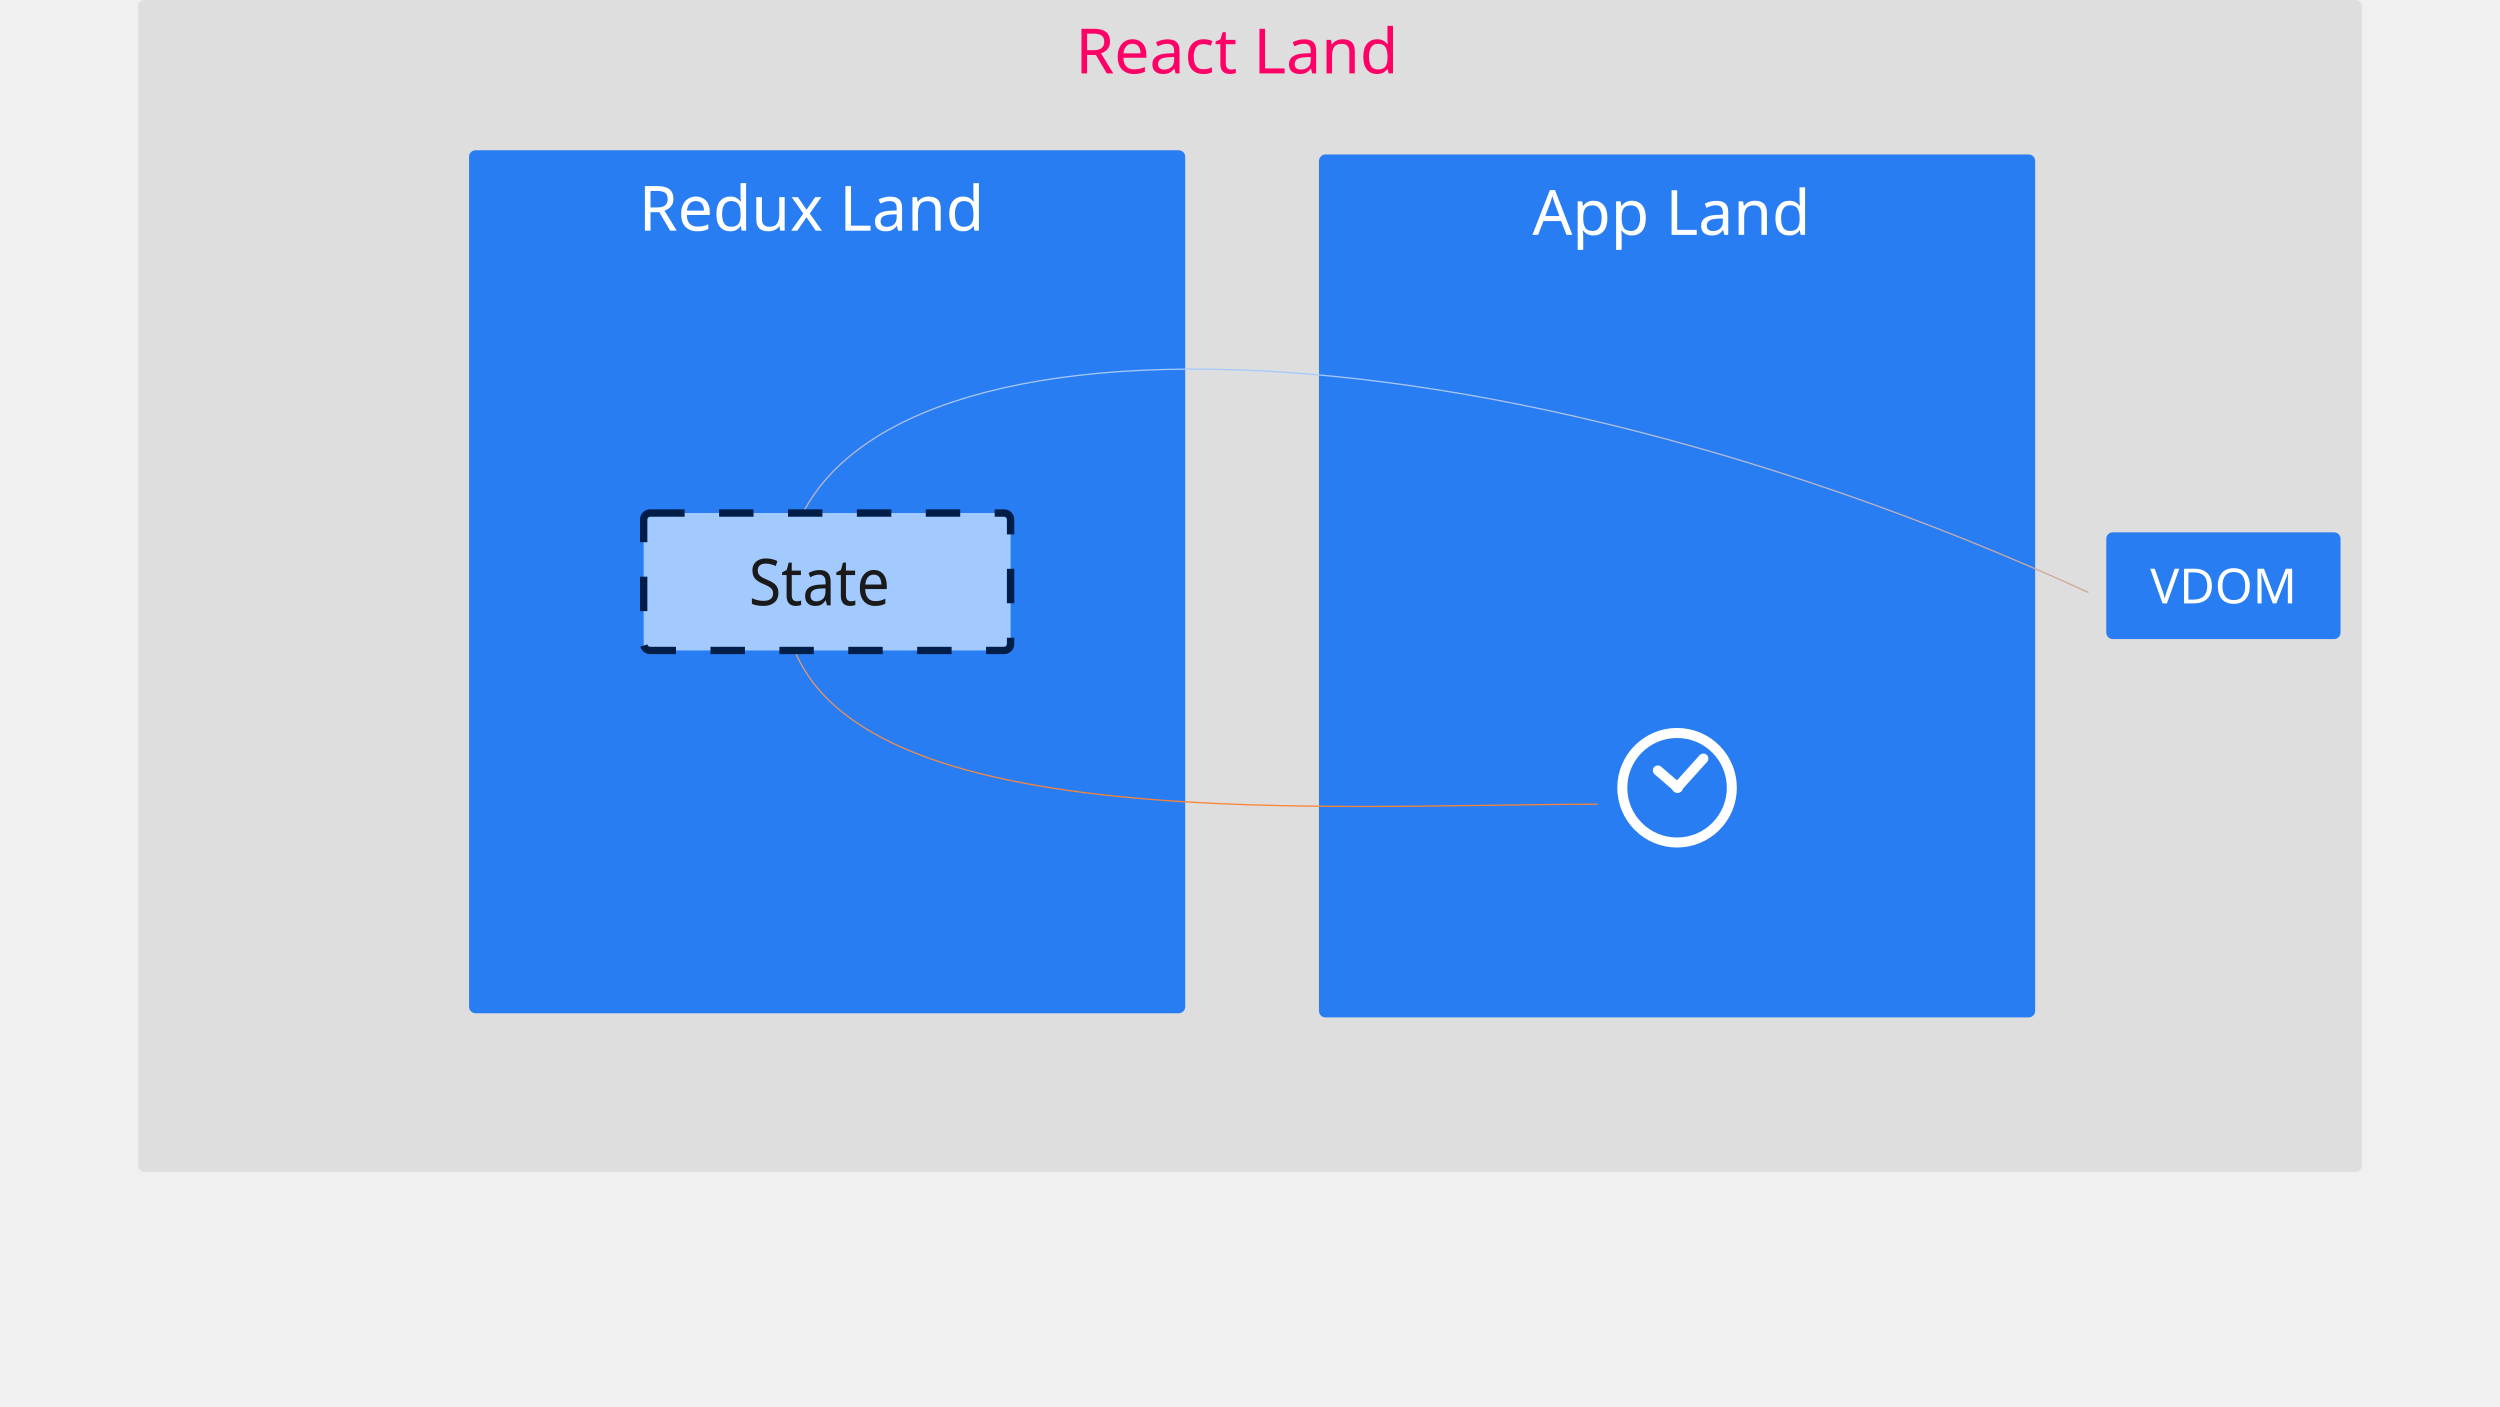
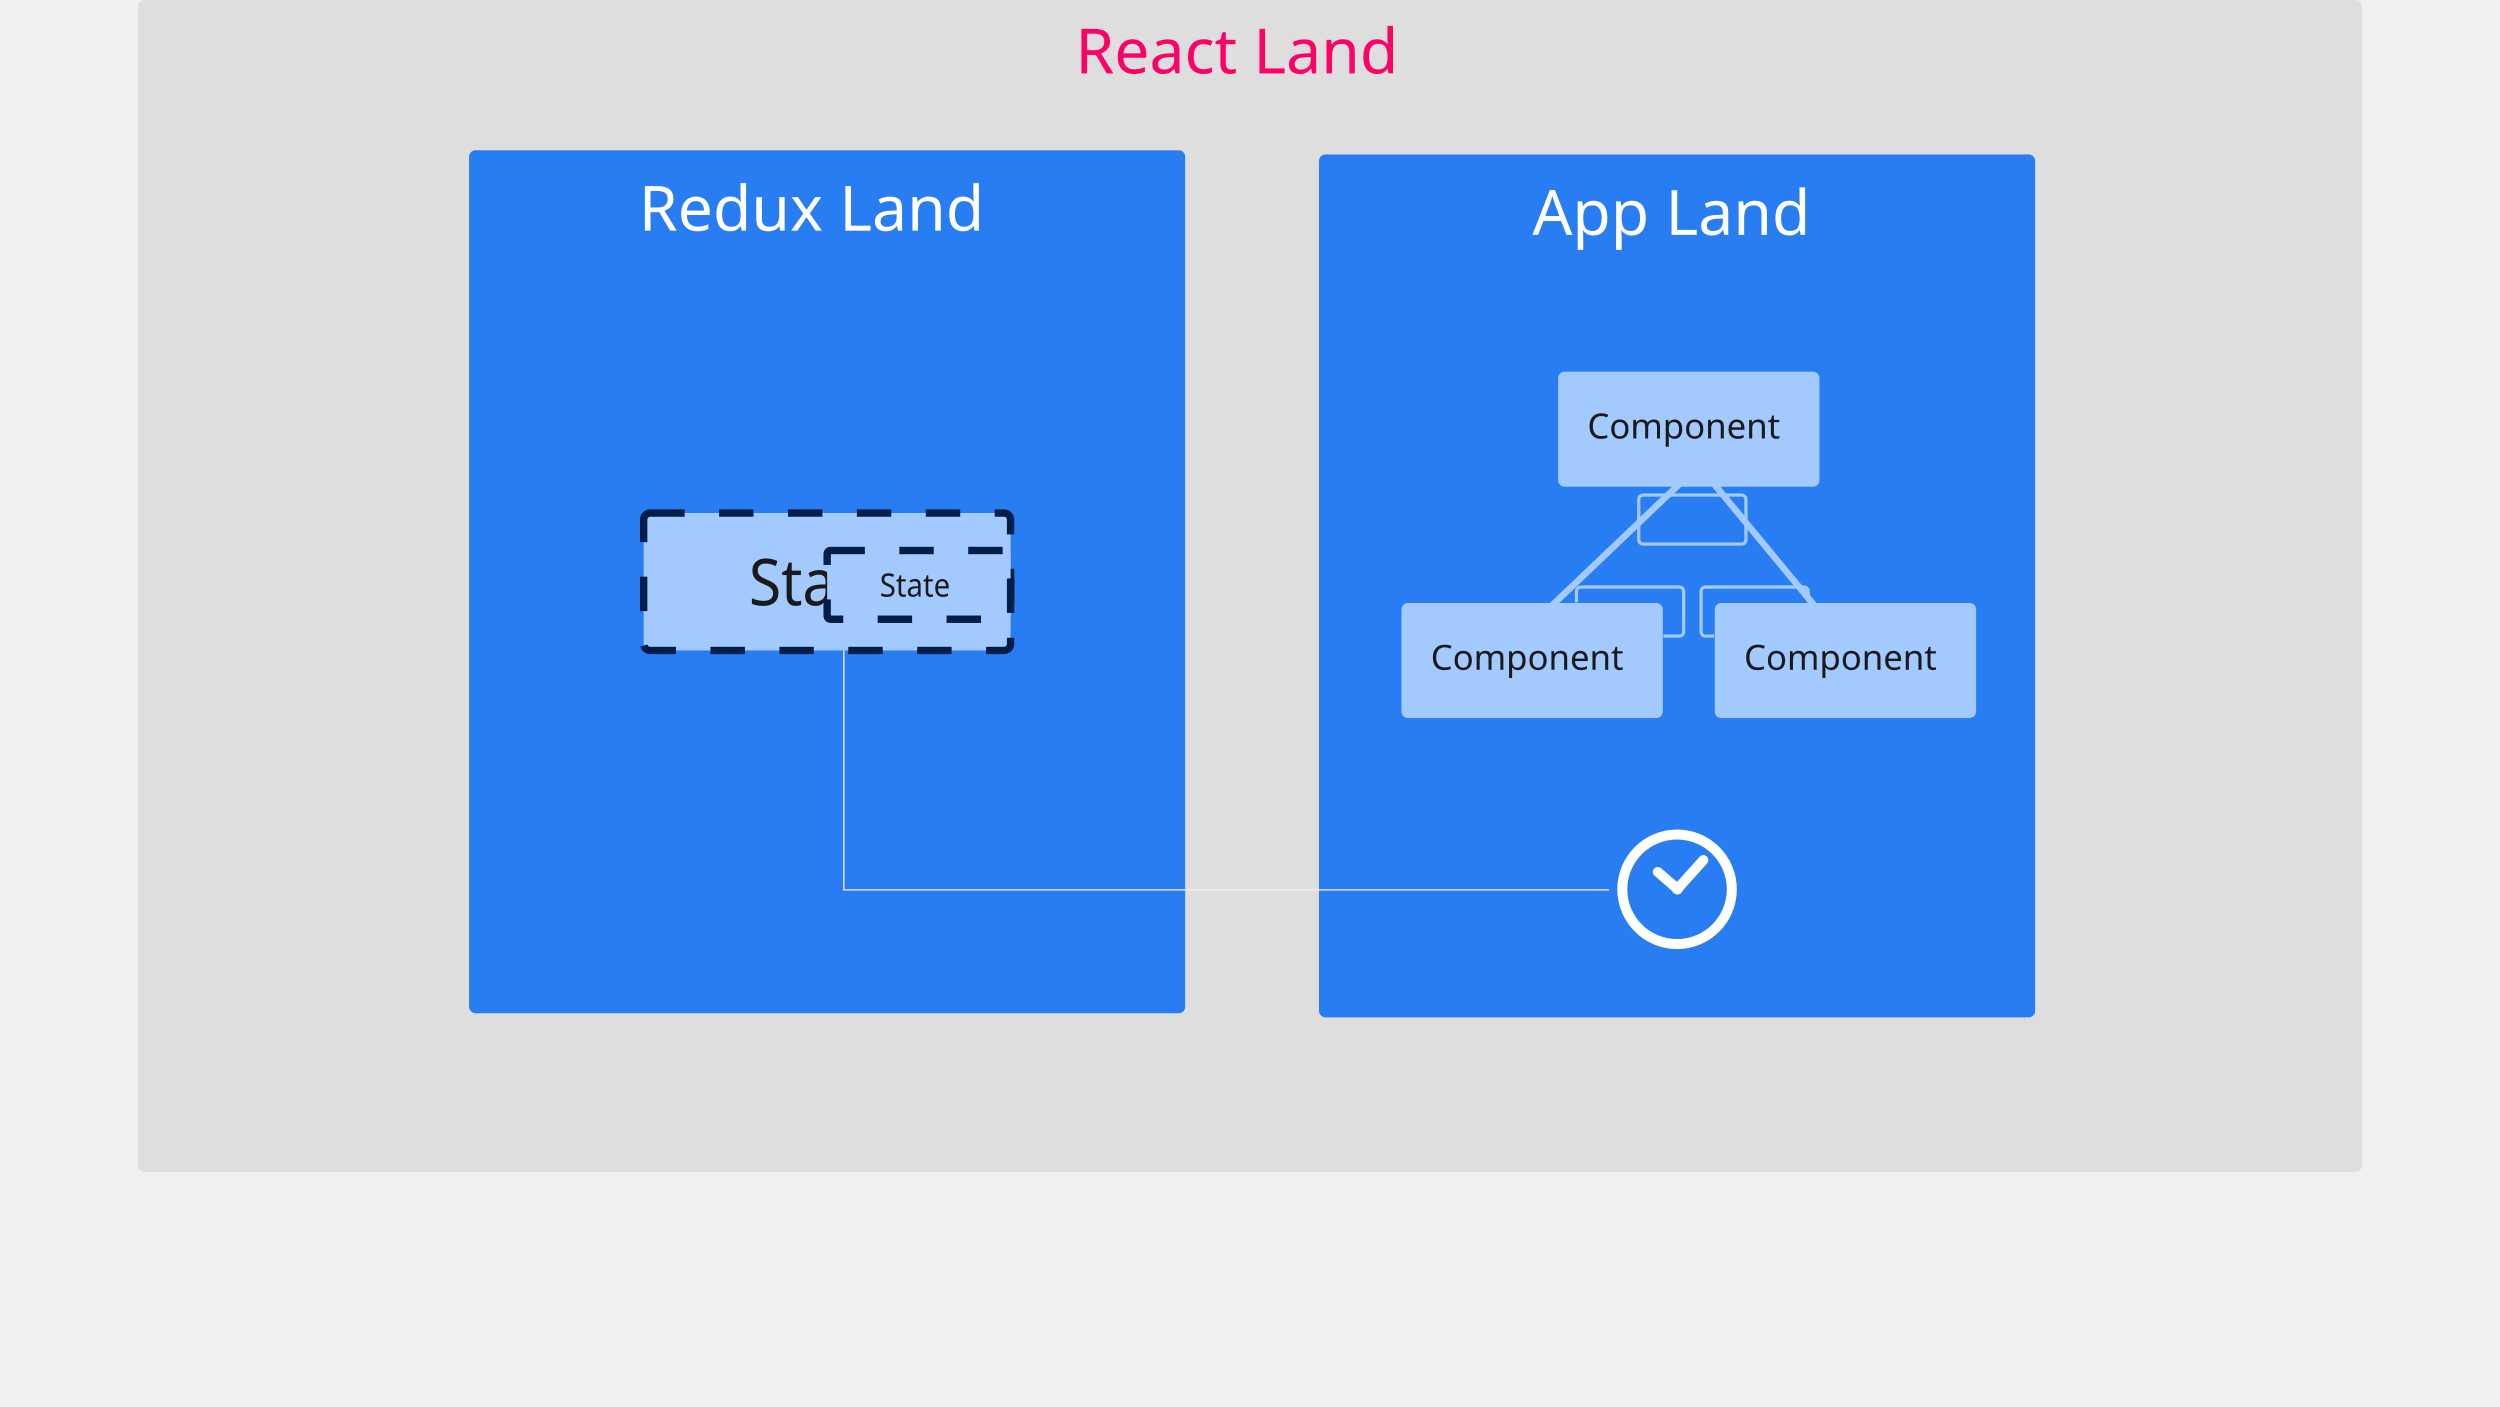
<svg xmlns="http://www.w3.org/2000/svg" xmlns:xlink="http://www.w3.org/1999/xlink" width="1920" height="1080" viewBox="0 0 508 285.75" id="svg8">
  <defs id="defs5176">
    <linearGradient id="linearGradient6935">
      <stop offset="0" id="stop6931" stop-color="#ff7f2a" />
      <stop offset="1" id="stop6933" stop-color="#a3caff" />
    </linearGradient>
    <linearGradient xlink:href="#linearGradient6935" id="linearGradient6937" x1="294.039" y1="165.38" x2="293.801" y2="70.759" gradientUnits="userSpaceOnUse" />
-     <linearGradient xlink:href="#linearGradient6935" id="linearGradient6940" gradientUnits="userSpaceOnUse" x1="294.039" y1="165.38" x2="293.801" y2="70.759" gradientTransform="matrix(.9972 0 0 .9972 -3.104 2.953)" />
+     <linearGradient xlink:href="#linearGradient6935" id="linearGradient6940" gradientUnits="userSpaceOnUse" x1="294.039" y1="165.38" x2="293.801" y2="70.759" gradientTransform="translate(-3.104 2.953) scale(.9972)" />
  </defs>
  <style id="style4586">.appland{stroke-width:1;fill:#287df2;fill-opacity:1}.fwland{stroke-opacity:1;fill-opacity:1;stroke:none;fill:#dedede}.component{stroke-dasharray:7,7;stroke-dashoffset:0;stroke-width:1.5;stroke-linecap:butt;stroke:#001e47;fill:#a3caff}</style>
  <rect class="fwland" ry="1.323" x="28.046" height="238.125" width="451.908" id="rect4921" fill="#dedede" stroke-width="1.323" />
  <text word-spacing="0" letter-spacing="0" font-size="10.583" font-weight="400" style="line-height:6.615px" x="218.52" y="14.915" id="text4925" font-family="sans-serif" fill="#f06" stroke-width=".265">
    <tspan font-size="12.7" id="tspan4923" x="218.52" y="14.915">React Land</tspan>
  </text>
  <rect class="appland" ry="1.323" y="30.532" x="95.313" height="175.357" width="145.521" id="rect4927" fill="#287df2" />
  <rect id="rect4929" width="145.521" height="175.357" x="268.018" y="31.384" ry="1.323" class="appland" fill="#287df2" />
  <text word-spacing="0" letter-spacing="0" font-size="10.583" font-weight="400" style="line-height:6.615px" x="129.807" y="46.872" id="text4943" font-family="sans-serif" fill="#fff" stroke-width=".265">
    <tspan font-size="12.7" id="tspan4941" x="129.807" y="46.872">Redux Land</tspan>
  </text>
  <text word-spacing="0" letter-spacing="0" font-size="10.583" font-weight="400" style="line-height:6.615px" x="311.391" y="47.724" id="text4947" font-family="sans-serif" fill="#fff" stroke-width=".265">
    <tspan font-size="12.7" id="tspan4945" x="311.391" y="47.724">App Land</tspan>
  </text>
-   <g transform="translate(62.97 -11.25)" id="g7749">
-     <rect class="side-effect" ry="1.323" y="119.419" x="365.026" height="21.693" width="47.604" id="rect5870-6-3" fill="#287df2" stroke-width="1.323" stroke-linecap="square" stroke-linejoin="round" paint-order="stroke fill markers" />
-     <text word-spacing="0" letter-spacing="0" font-size="10.583" font-weight="400" style="line-height:6.615px" x="373.947" y="133.861" id="text5864" font-family="sans-serif" fill="#fff" stroke-width="1.323" stroke-linecap="square" paint-order="stroke fill markers">
-       <tspan font-size="9.878" id="tspan5862" x="373.947" y="133.861" style="line-height:1.72px" paint-order="stroke fill markers">VDOM</tspan>
+   <circle id="circle4499" cx="340.779" cy="180.706" r="11.129" fill="none" stroke="#fff" stroke-width="2.036" stroke-linecap="round" paint-order="stroke fill markers" />
+   <path id="path4501" d="M340.779 180.708l5.344-5.933" class="time-min" fill="none" stroke="#fff" stroke-width="2.036" stroke-linecap="round" />
+   <path id="path4503" d="M340.95 180.708l-4.074-3.512" class="time-hour" fill="none" stroke="#fff" stroke-width="2.036" stroke-linecap="round" />
+   <g id="g7123" class="hidden output" fill="#287df2" stroke="#a3caff">
+     <g id="g6384" transform="matrix(.3977 0 0 .3977 234.664 59.65)" stroke-width="3.326">
+       <rect id="rect6378" width="53.111" height="23.382" x="216.259" y="150.792" ry="1.325" stroke-linecap="round" stroke-linejoin="round" paint-order="stroke fill markers" />
+     </g>
+     <g transform="matrix(.3977 0 0 .3977 259.981 59.65)" id="g6392" stroke-width="3.326">
+       <rect ry="1.325" y="150.792" x="216.259" height="23.382" width="53.111" id="rect6386" stroke-linecap="round" stroke-linejoin="round" paint-order="stroke fill markers" />
+     </g>
+     <rect ry=".527" y="100.926" x="333.327" height="9.299" width="21.122" id="rect6394" stroke-width="1.323" stroke-linecap="round" stroke-linejoin="round" paint-order="stroke fill markers" />
+   </g>
+   <g transform="translate(68.515 -28.268)" id="g6320">
+     <rect ry="1.325" y="150.792" x="216.259" height="23.382" width="53.111" id="rect6314" fill="#a3caff" stroke="#287df2" stroke-width=".256" stroke-linecap="round" stroke-linejoin="round" paint-order="stroke fill markers" />
+     <text id="text6318" y="164.367" x="222.211" style="line-height:6.615px" font-weight="400" font-size="7.056" font-family="sans-serif" letter-spacing="0" word-spacing="0" stroke-width=".265">
+       <tspan y="164.367" x="222.211" id="tspan6316" fill="#1a1a1a">Component</tspan>
    </text>
  </g>
-   <path class="stream" id="path6928" d="M324.544 163.419c-57.58 0-164.89 7.944-165.248-42.585-.427-60.221 130.988-61.831 264.985-.482" fill="none" stroke="url(#linearGradient6940)" stroke-width=".264" stroke-linecap="round" stroke-linejoin="round" stroke-miterlimit="10" paint-order="stroke fill markers" />
+   <g id="g6328" transform="translate(132.175 -28.268)">
+     <rect id="rect6322" width="53.111" height="23.382" x="216.259" y="150.792" ry="1.325" fill="#a3caff" stroke="#287df2" stroke-width=".256" stroke-linecap="round" stroke-linejoin="round" paint-order="stroke fill markers" />
+     <text style="line-height:6.615px" x="222.211" y="164.367" id="text6326" font-weight="400" font-size="7.056" font-family="sans-serif" letter-spacing="0" word-spacing="0" stroke-width=".265">
+       <tspan id="tspan6324" x="222.211" y="164.367" fill="#1a1a1a">Component</tspan>
+     </text>
+   </g>
+   <g id="g6304" transform="translate(100.345 -75.27)">
+     <rect id="rect6298" width="53.111" height="23.382" x="216.259" y="150.792" ry="1.325" fill="#a3caff" stroke="#287df2" stroke-width=".256" stroke-linecap="round" stroke-linejoin="round" paint-order="stroke fill markers" />
+     <text style="line-height:6.615px" x="222.211" y="164.367" id="text6302" font-weight="400" font-size="7.056" font-family="sans-serif" letter-spacing="0" word-spacing="0" stroke-width=".265">
+       <tspan id="tspan6300" x="222.211" y="164.367" fill="#1a1a1a">Component</tspan>
+     </text>
+   </g>
+   <path d="M341.709 97.926l-27.192 25.912" id="path6431" fill="none" fill-rule="evenodd" stroke="#a3caff" stroke-width="1.323" />
+   <path d="M347.147 96.966l24.313 29.43" id="path6433" fill="none" fill-rule="evenodd" stroke="#a3caff" stroke-width="1.323" />
+   <path d="M326.937 180.823H171.466v-51.184" id="path7095" class="stream" fill="none" fill-rule="evenodd" stroke="#ffe9e9" stroke-width=".265" />
  <g id="g7709" transform="translate(0 -12.102)">
    <rect class="component" y="116.35" x="130.795" height="27.926" width="74.557" id="rect7703" ry="1.323" fill="#a3caff" stroke="#001e47" stroke-width="1.5" stroke-dasharray="7,7" />
    <text word-spacing="0" letter-spacing="0" font-size="7.344" font-weight="400" transform="scale(.9531 1.04922)" id="text7707" y="128.764" x="159.664" style="line-height:4.59px" font-family="sans-serif" fill="#1a1a1a" stroke-width=".403">
      <tspan font-size="12.538" id="tspan7705" y="128.764" x="159.664">State</tspan>
    </text>
  </g>
-   <circle id="circle4499" cx="340.779" cy="160.069" r="11.129" fill="none" stroke="#fff" stroke-width="2.036" stroke-linecap="round" paint-order="stroke fill markers" />
-   <path id="path4501" d="M340.779 160.07l5.344-5.933" class="time-min" fill="none" stroke="#fff" stroke-width="2.036" stroke-linecap="round" />
-   <path id="path4503" d="M340.95 160.07l-4.074-3.512" class="time-hour" fill="none" stroke="#fff" stroke-width="2.036" stroke-linecap="round" />
+   <g id="g7111" class="hidden state">
+     <rect ry=".661" id="rect7097" width="37.273" height="13.961" x="168.079" y="111.863" class="component" fill="#a3caff" stroke="#001e47" stroke-width=".75" stroke-dasharray="3.499,3.499" />
+     <text style="line-height:2.295px" x="187.566" y="115.551" id="text7101" transform="scale(.9531 1.04921)" font-weight="400" font-size="3.671" letter-spacing="0" word-spacing="0" font-family="sans-serif" fill="#1a1a1a" stroke-width=".201">
+       <tspan x="187.566" y="115.551" id="tspan7099" font-size="6.268">State</tspan>
+     </text>
+   </g>
</svg>
